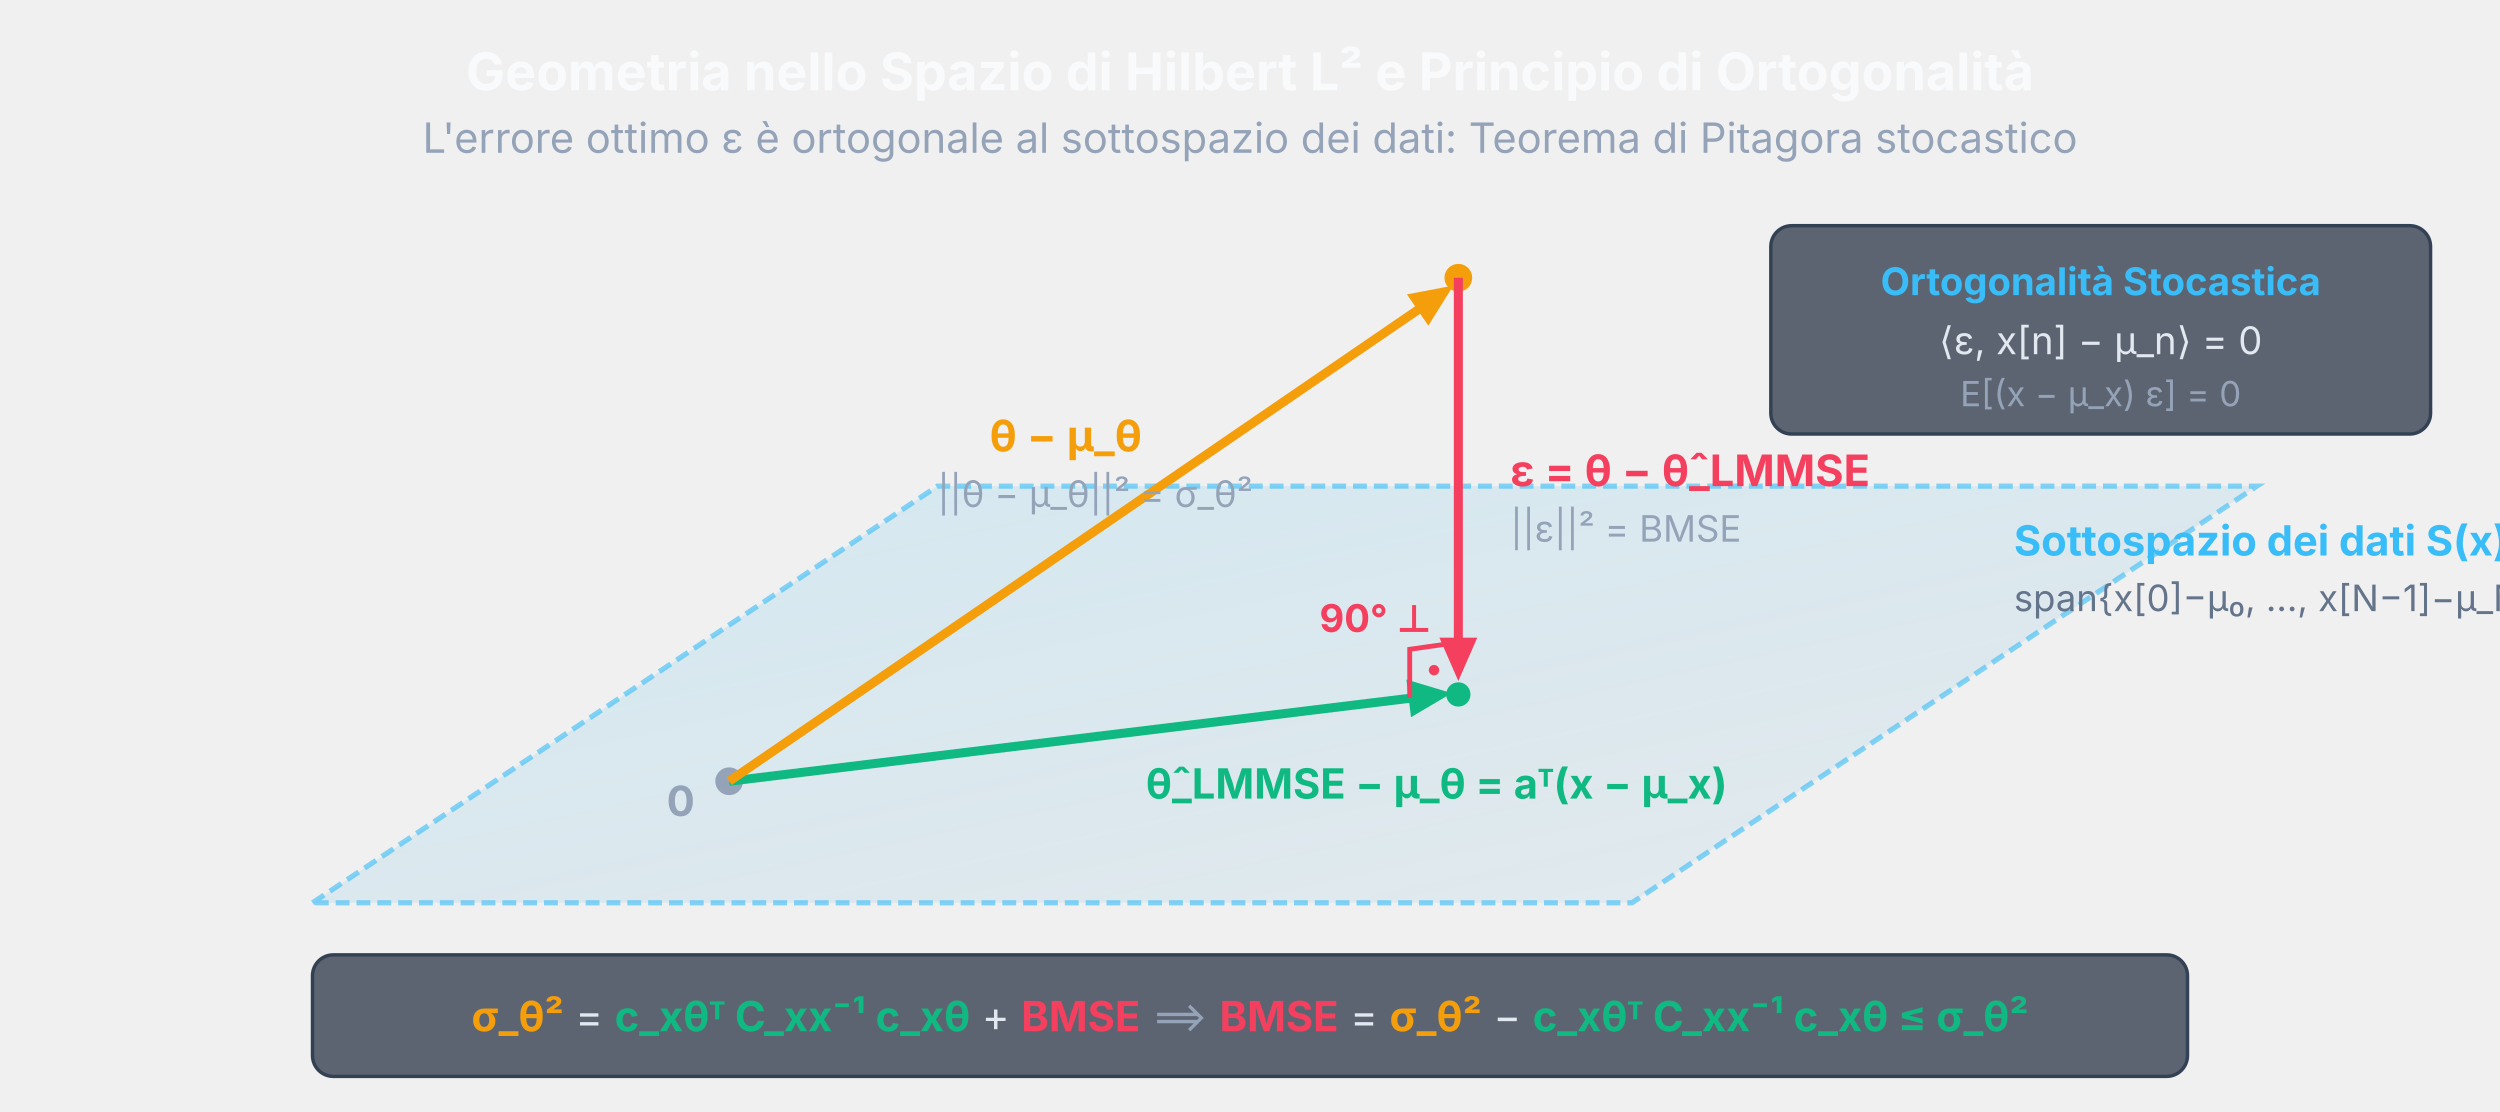
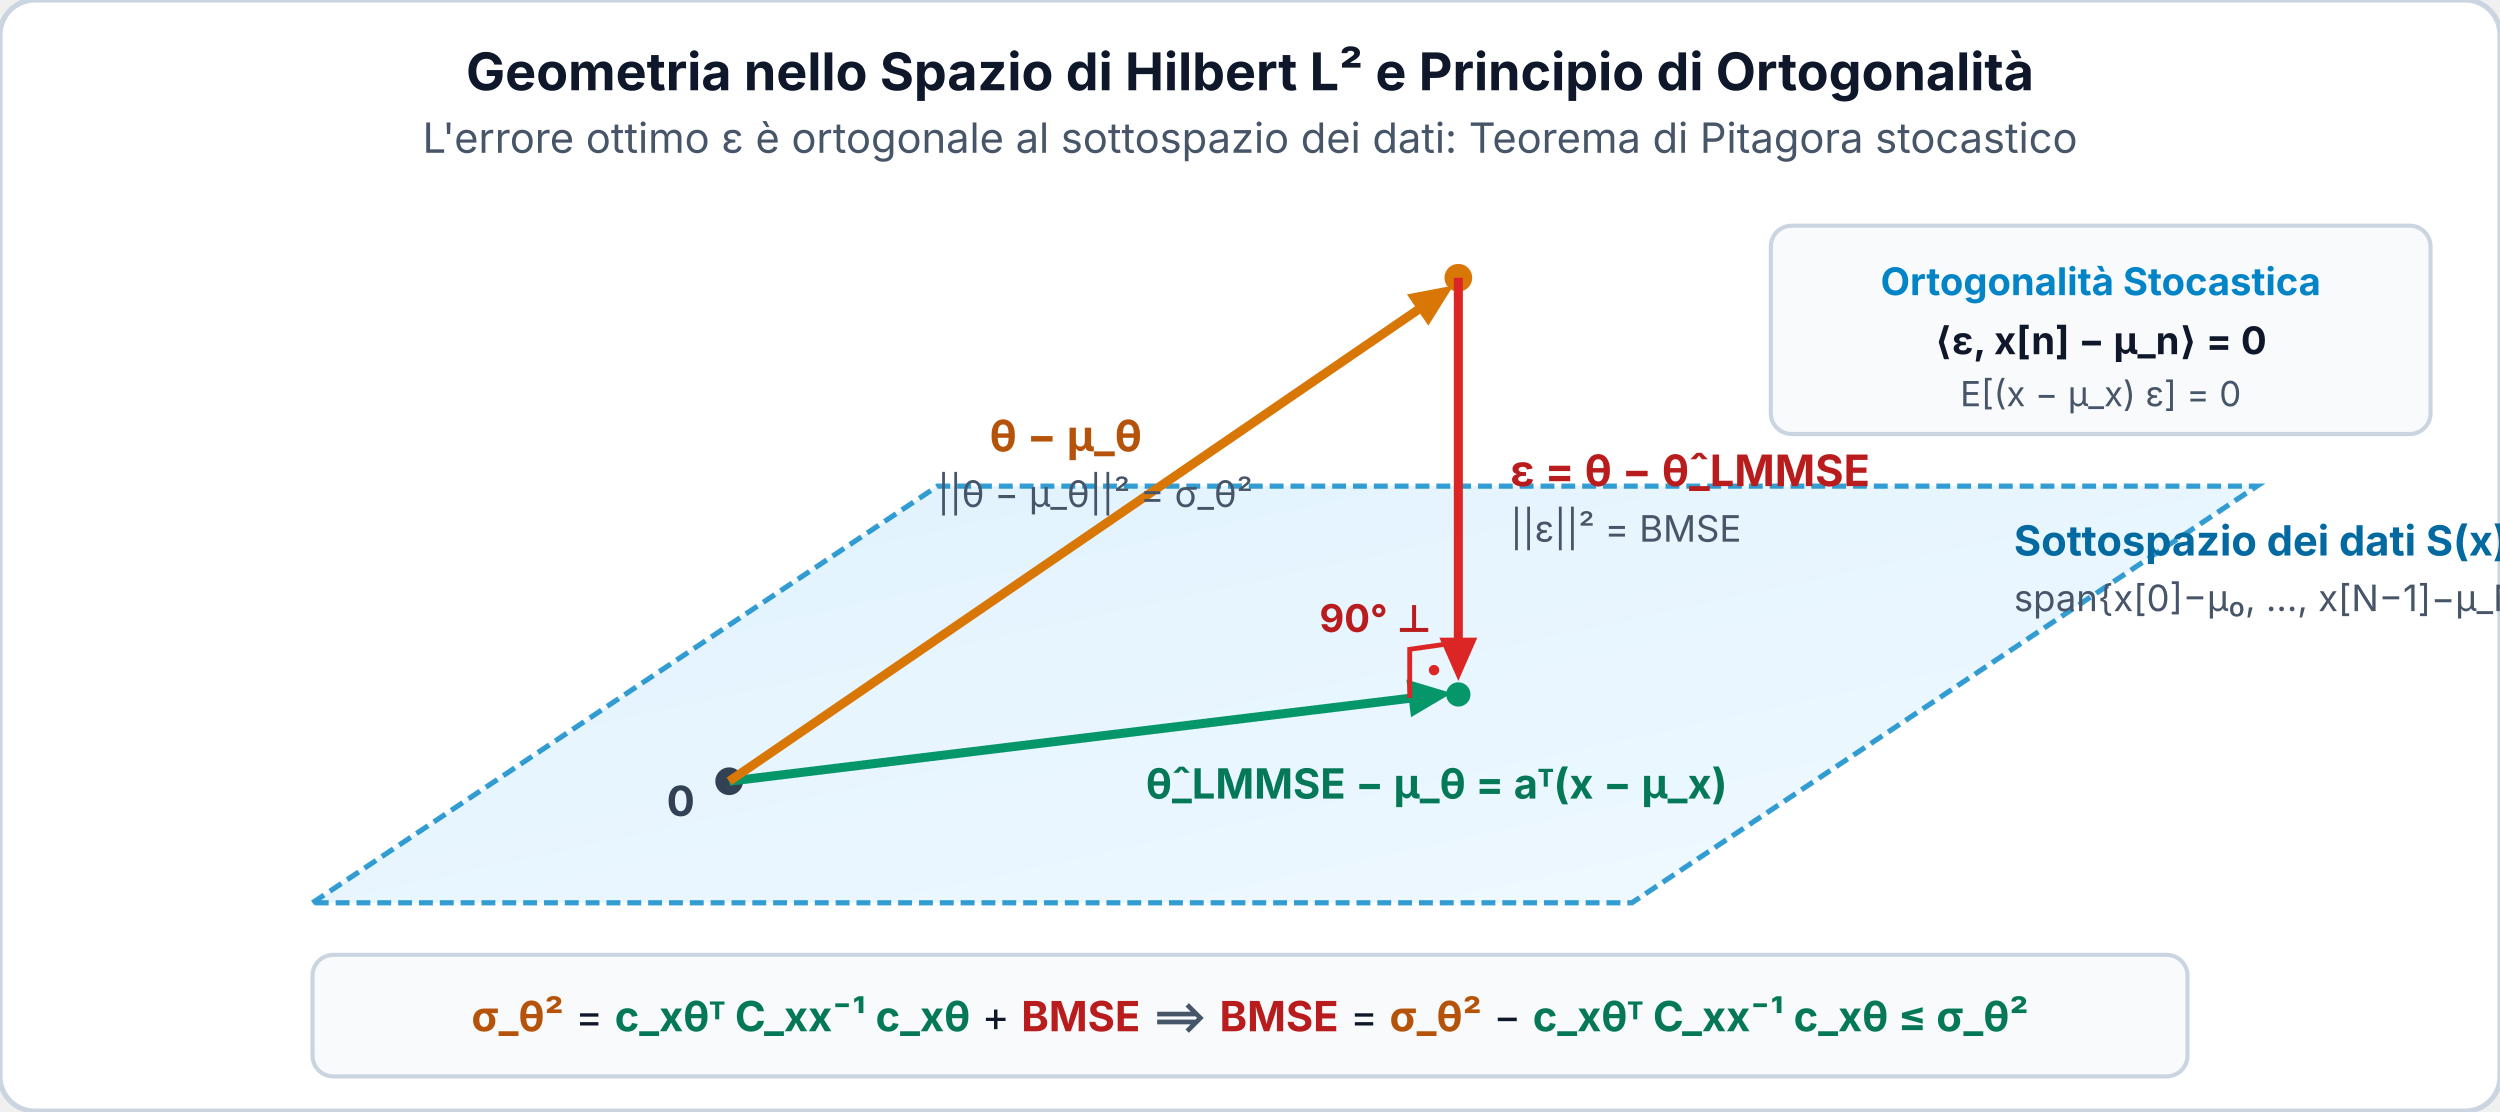
<svg xmlns="http://www.w3.org/2000/svg" width="100%" height="320" viewBox="0 0 720 320">
  <defs>
    <linearGradient id="planeGrad" x1="0%" y1="0%" x2="100%" y2="100%">
-       <stop offset="0%" stop-color="#38bdf8" stop-opacity="0.15" />
-       <stop offset="100%" stop-color="#0284c7" stop-opacity="0.05" />
+       <stop offset="0%" stop-color="#e0f2fe" />
+       <stop offset="100%" stop-color="#f0f9ff" />
    </linearGradient>
    <marker id="arrowBlue" viewBox="0 0 10 10" refX="6" refY="5" markerWidth="6" markerHeight="6" orient="auto-start-reverse">
-       <path d="M 0 1.5 L 8 5 L 0 8.5 z" fill="#38bdf8" />
+       <path d="M 0 1.5 L 8 5 L 0 8.5 z" fill="#0284c7" />
    </marker>
    <marker id="arrowAmber" viewBox="0 0 10 10" refX="6" refY="5" markerWidth="6" markerHeight="6" orient="auto-start-reverse">
-       <path d="M 0 1.5 L 8 5 L 0 8.5 z" fill="#f59e0b" />
+       <path d="M 0 1.5 L 8 5 L 0 8.5 z" fill="#d97706" />
    </marker>
    <marker id="arrowEmerald" viewBox="0 0 10 10" refX="6" refY="5" markerWidth="6" markerHeight="6" orient="auto-start-reverse">
-       <path d="M 0 1.5 L 8 5 L 0 8.5 z" fill="#10b981" />
+       <path d="M 0 1.5 L 8 5 L 0 8.5 z" fill="#059669" />
    </marker>
    <marker id="arrowRose" viewBox="0 0 10 10" refX="6" refY="5" markerWidth="6" markerHeight="6" orient="auto-start-reverse">
-       <path d="M 0 1.5 L 8 5 L 0 8.5 z" fill="#f43f5e" />
+       <path d="M 0 1.5 L 8 5 L 0 8.5 z" fill="#dc2626" />
    </marker>
  </defs>
-   <text x="360" y="26" text-anchor="middle" font-family="system-ui, -apple-system, sans-serif" font-size="15" font-weight="bold" fill="#f8fafc">Geometria nello Spazio di Hilbert L² e Principio di Ortogonalità</text>
-   <text x="360" y="44" text-anchor="middle" font-family="system-ui, -apple-system, sans-serif" font-size="12" fill="#94a3b8">L'errore ottimo ε è ortogonale al sottospazio dei dati: Teorema di Pitagora stocastico</text>
-   <polygon points="90,260 270,140 650,140 470,260" fill="url(#planeGrad)" stroke="#38bdf8" stroke-width="1.5" stroke-opacity="0.6" stroke-dasharray="4 2" />
-   <text x="580" y="160" font-family="system-ui, -apple-system, sans-serif" font-size="12" font-weight="bold" fill="#38bdf8">Sottospazio dei dati S(x)</text>
-   <text x="580" y="176" font-family="system-ui, -apple-system, sans-serif" font-size="10.5" fill="#64748b">span{x[0]−μ₀, …, x[N−1]−μ_N₋₁}</text>
-   <circle cx="210" cy="225" r="4" fill="#94a3b8" />
-   <text x="192" y="235" font-family="system-ui, -apple-system, sans-serif" font-size="12" font-weight="bold" fill="#94a3b8">0</text>
-   <line x1="210" y1="225" x2="415" y2="200" stroke="#10b981" stroke-width="2.6" marker-end="url(#arrowEmerald)" />
-   <circle cx="420" cy="200" r="3.5" fill="#10b981" />
-   <text x="330" y="230" font-family="system-ui, -apple-system, sans-serif" font-size="12" font-weight="bold" fill="#10b981">θ̂_LMMSE − μ_θ = aᵀ(x − μ_x)</text>
-   <line x1="210" y1="225" x2="416" y2="84" stroke="#f59e0b" stroke-width="2.6" marker-end="url(#arrowAmber)" />
-   <circle cx="420" cy="80" r="4" fill="#f59e0b" />
-   <text x="285" y="130" font-family="system-ui, -apple-system, sans-serif" font-size="12.5" font-weight="bold" fill="#f59e0b">θ − μ_θ</text>
-   <text x="270" y="146" font-family="system-ui, -apple-system, sans-serif" font-size="10.5" fill="#94a3b8">||θ − μ_θ||² = σ_θ²</text>
-   <line x1="420" y1="80" x2="420" y2="193" stroke="#f43f5e" stroke-width="2.6" stroke-dasharray="none" marker-end="url(#arrowRose)" />
-   <text x="435" y="140" font-family="system-ui, -apple-system, sans-serif" font-size="12.5" font-weight="bold" fill="#f43f5e">ε = θ − θ̂_LMMSE</text>
-   <text x="435" y="156" font-family="system-ui, -apple-system, sans-serif" font-size="10.5" fill="#94a3b8">||ε||² = BMSE</text>
-   <path d="M 420 185 L 406 187 L 406 201" fill="none" stroke="#f43f5e" stroke-width="1.4" />
-   <circle cx="413" cy="193" r="1.5" fill="#f43f5e" />
-   <text x="380" y="182" font-family="system-ui, -apple-system, sans-serif" font-size="11" font-weight="bold" fill="#f43f5e">90° ⊥</text>
-   <rect x="510" y="65" width="190" height="60" rx="6" fill="#1e293b" fill-opacity="0.7" stroke="#334155" stroke-width="1" />
-   <text x="605" y="85" text-anchor="middle" font-family="system-ui, -apple-system, sans-serif" font-size="11" font-weight="bold" fill="#38bdf8">Ortogonalità Stocastica</text>
-   <text x="605" y="102" text-anchor="middle" font-family="system-ui, -apple-system, sans-serif" font-size="11" fill="#e2e8f0">⟨ε, x[n] − μ_n⟩ = 0</text>
-   <text x="605" y="117" text-anchor="middle" font-family="system-ui, -apple-system, sans-serif" font-size="10" fill="#94a3b8">E[(x − μ_x) ε] = 0</text>
-   <rect x="90" y="275" width="540" height="35" rx="6" fill="#1e293b" fill-opacity="0.7" stroke="#334155" stroke-width="1" />
-   <text x="360" y="297" text-anchor="middle" font-family="system-ui, -apple-system, sans-serif" font-size="12" fill="#e2e8f0">
-     <tspan fill="#f59e0b" font-weight="bold">σ_θ²</tspan> = 
-     <tspan fill="#10b981" font-weight="bold">c_xθᵀ C_xx⁻¹ c_xθ</tspan> + 
-     <tspan fill="#f43f5e" font-weight="bold">BMSE</tspan>
-     <tspan fill="#94a3b8"> ⟹ </tspan>
-     <tspan fill="#f43f5e" font-weight="bold">BMSE</tspan> = 
-     <tspan fill="#f59e0b" font-weight="bold">σ_θ²</tspan> − 
-     <tspan fill="#10b981" font-weight="bold">c_xθᵀ C_xx⁻¹ c_xθ ≤ σ_θ²</tspan>
+   <rect width="100%" height="100%" rx="10" fill="#ffffff" stroke="#cbd5e1" stroke-width="1.5" />
+   <text x="360" y="26" text-anchor="middle" font-family="system-ui, -apple-system, sans-serif" font-size="15" font-weight="bold" fill="#0f172a">Geometria nello Spazio di Hilbert L² e Principio di Ortogonalità</text>
+   <text x="360" y="44" text-anchor="middle" font-family="system-ui, -apple-system, sans-serif" font-size="12" fill="#475569">L'errore ottimo ε è ortogonale al sottospazio dei dati: Teorema di Pitagora stocastico</text>
+   <polygon points="90,260 270,140 650,140 470,260" fill="url(#planeGrad)" stroke="#0284c7" stroke-width="1.5" stroke-opacity="0.8" stroke-dasharray="4 2" />
+   <text x="580" y="160" font-family="system-ui, -apple-system, sans-serif" font-size="12" font-weight="bold" fill="#0369a1">Sottospazio dei dati S(x)</text>
+   <text x="580" y="176" font-family="system-ui, -apple-system, sans-serif" font-size="10.5" fill="#475569">span{x[0]−μ₀, …, x[N−1]−μ_N₋₁}</text>
+   <circle cx="210" cy="225" r="4" fill="#334155" />
+   <text x="192" y="235" font-family="system-ui, -apple-system, sans-serif" font-size="12" font-weight="bold" fill="#334155">0</text>
+   <line x1="210" y1="225" x2="415" y2="200" stroke="#059669" stroke-width="2.6" marker-end="url(#arrowEmerald)" />
+   <circle cx="420" cy="200" r="3.5" fill="#059669" />
+   <text x="330" y="230" font-family="system-ui, -apple-system, sans-serif" font-size="12" font-weight="bold" fill="#047857">θ̂_LMMSE − μ_θ = aᵀ(x − μ_x)</text>
+   <line x1="210" y1="225" x2="416" y2="84" stroke="#d97706" stroke-width="2.6" marker-end="url(#arrowAmber)" />
+   <circle cx="420" cy="80" r="4" fill="#d97706" />
+   <text x="285" y="130" font-family="system-ui, -apple-system, sans-serif" font-size="12.5" font-weight="bold" fill="#b45309">θ − μ_θ</text>
+   <text x="270" y="146" font-family="system-ui, -apple-system, sans-serif" font-size="10.5" fill="#475569">||θ − μ_θ||² = σ_θ²</text>
+   <line x1="420" y1="80" x2="420" y2="193" stroke="#dc2626" stroke-width="2.6" stroke-dasharray="none" marker-end="url(#arrowRose)" />
+   <text x="435" y="140" font-family="system-ui, -apple-system, sans-serif" font-size="12.5" font-weight="bold" fill="#b91c1c">ε = θ − θ̂_LMMSE</text>
+   <text x="435" y="156" font-family="system-ui, -apple-system, sans-serif" font-size="10.5" fill="#475569">||ε||² = BMSE</text>
+   <path d="M 420 185 L 406 187 L 406 201" fill="none" stroke="#dc2626" stroke-width="1.4" />
+   <circle cx="413" cy="193" r="1.5" fill="#dc2626" />
+   <text x="380" y="182" font-family="system-ui, -apple-system, sans-serif" font-size="11" font-weight="bold" fill="#b91c1c">90° ⊥</text>
+   <rect x="510" y="65" width="190" height="60" rx="6" fill="#f8fafc" stroke="#cbd5e1" stroke-width="1.2" />
+   <text x="605" y="85" text-anchor="middle" font-family="system-ui, -apple-system, sans-serif" font-size="11" font-weight="bold" fill="#0284c7">Ortogonalità Stocastica</text>
+   <text x="605" y="102" text-anchor="middle" font-family="system-ui, -apple-system, sans-serif" font-size="11" font-weight="bold" fill="#0f172a">⟨ε, x[n] − μ_n⟩ = 0</text>
+   <text x="605" y="117" text-anchor="middle" font-family="system-ui, -apple-system, sans-serif" font-size="10" fill="#475569">E[(x − μ_x) ε] = 0</text>
+   <rect x="90" y="275" width="540" height="35" rx="6" fill="#f8fafc" stroke="#cbd5e1" stroke-width="1.2" />
+   <text x="360" y="297" text-anchor="middle" font-family="system-ui, -apple-system, sans-serif" font-size="12" fill="#0f172a">
+     <tspan fill="#b45309" font-weight="bold">σ_θ²</tspan> = 
+     <tspan fill="#047857" font-weight="bold">c_xθᵀ C_xx⁻¹ c_xθ</tspan> + 
+     <tspan fill="#b91c1c" font-weight="bold">BMSE</tspan>
+     <tspan fill="#475569" font-weight="bold"> ⟹ </tspan>
+     <tspan fill="#b91c1c" font-weight="bold">BMSE</tspan> = 
+     <tspan fill="#b45309" font-weight="bold">σ_θ²</tspan> − 
+     <tspan fill="#047857" font-weight="bold">c_xθᵀ C_xx⁻¹ c_xθ ≤ σ_θ²</tspan>
  </text>
</svg>
